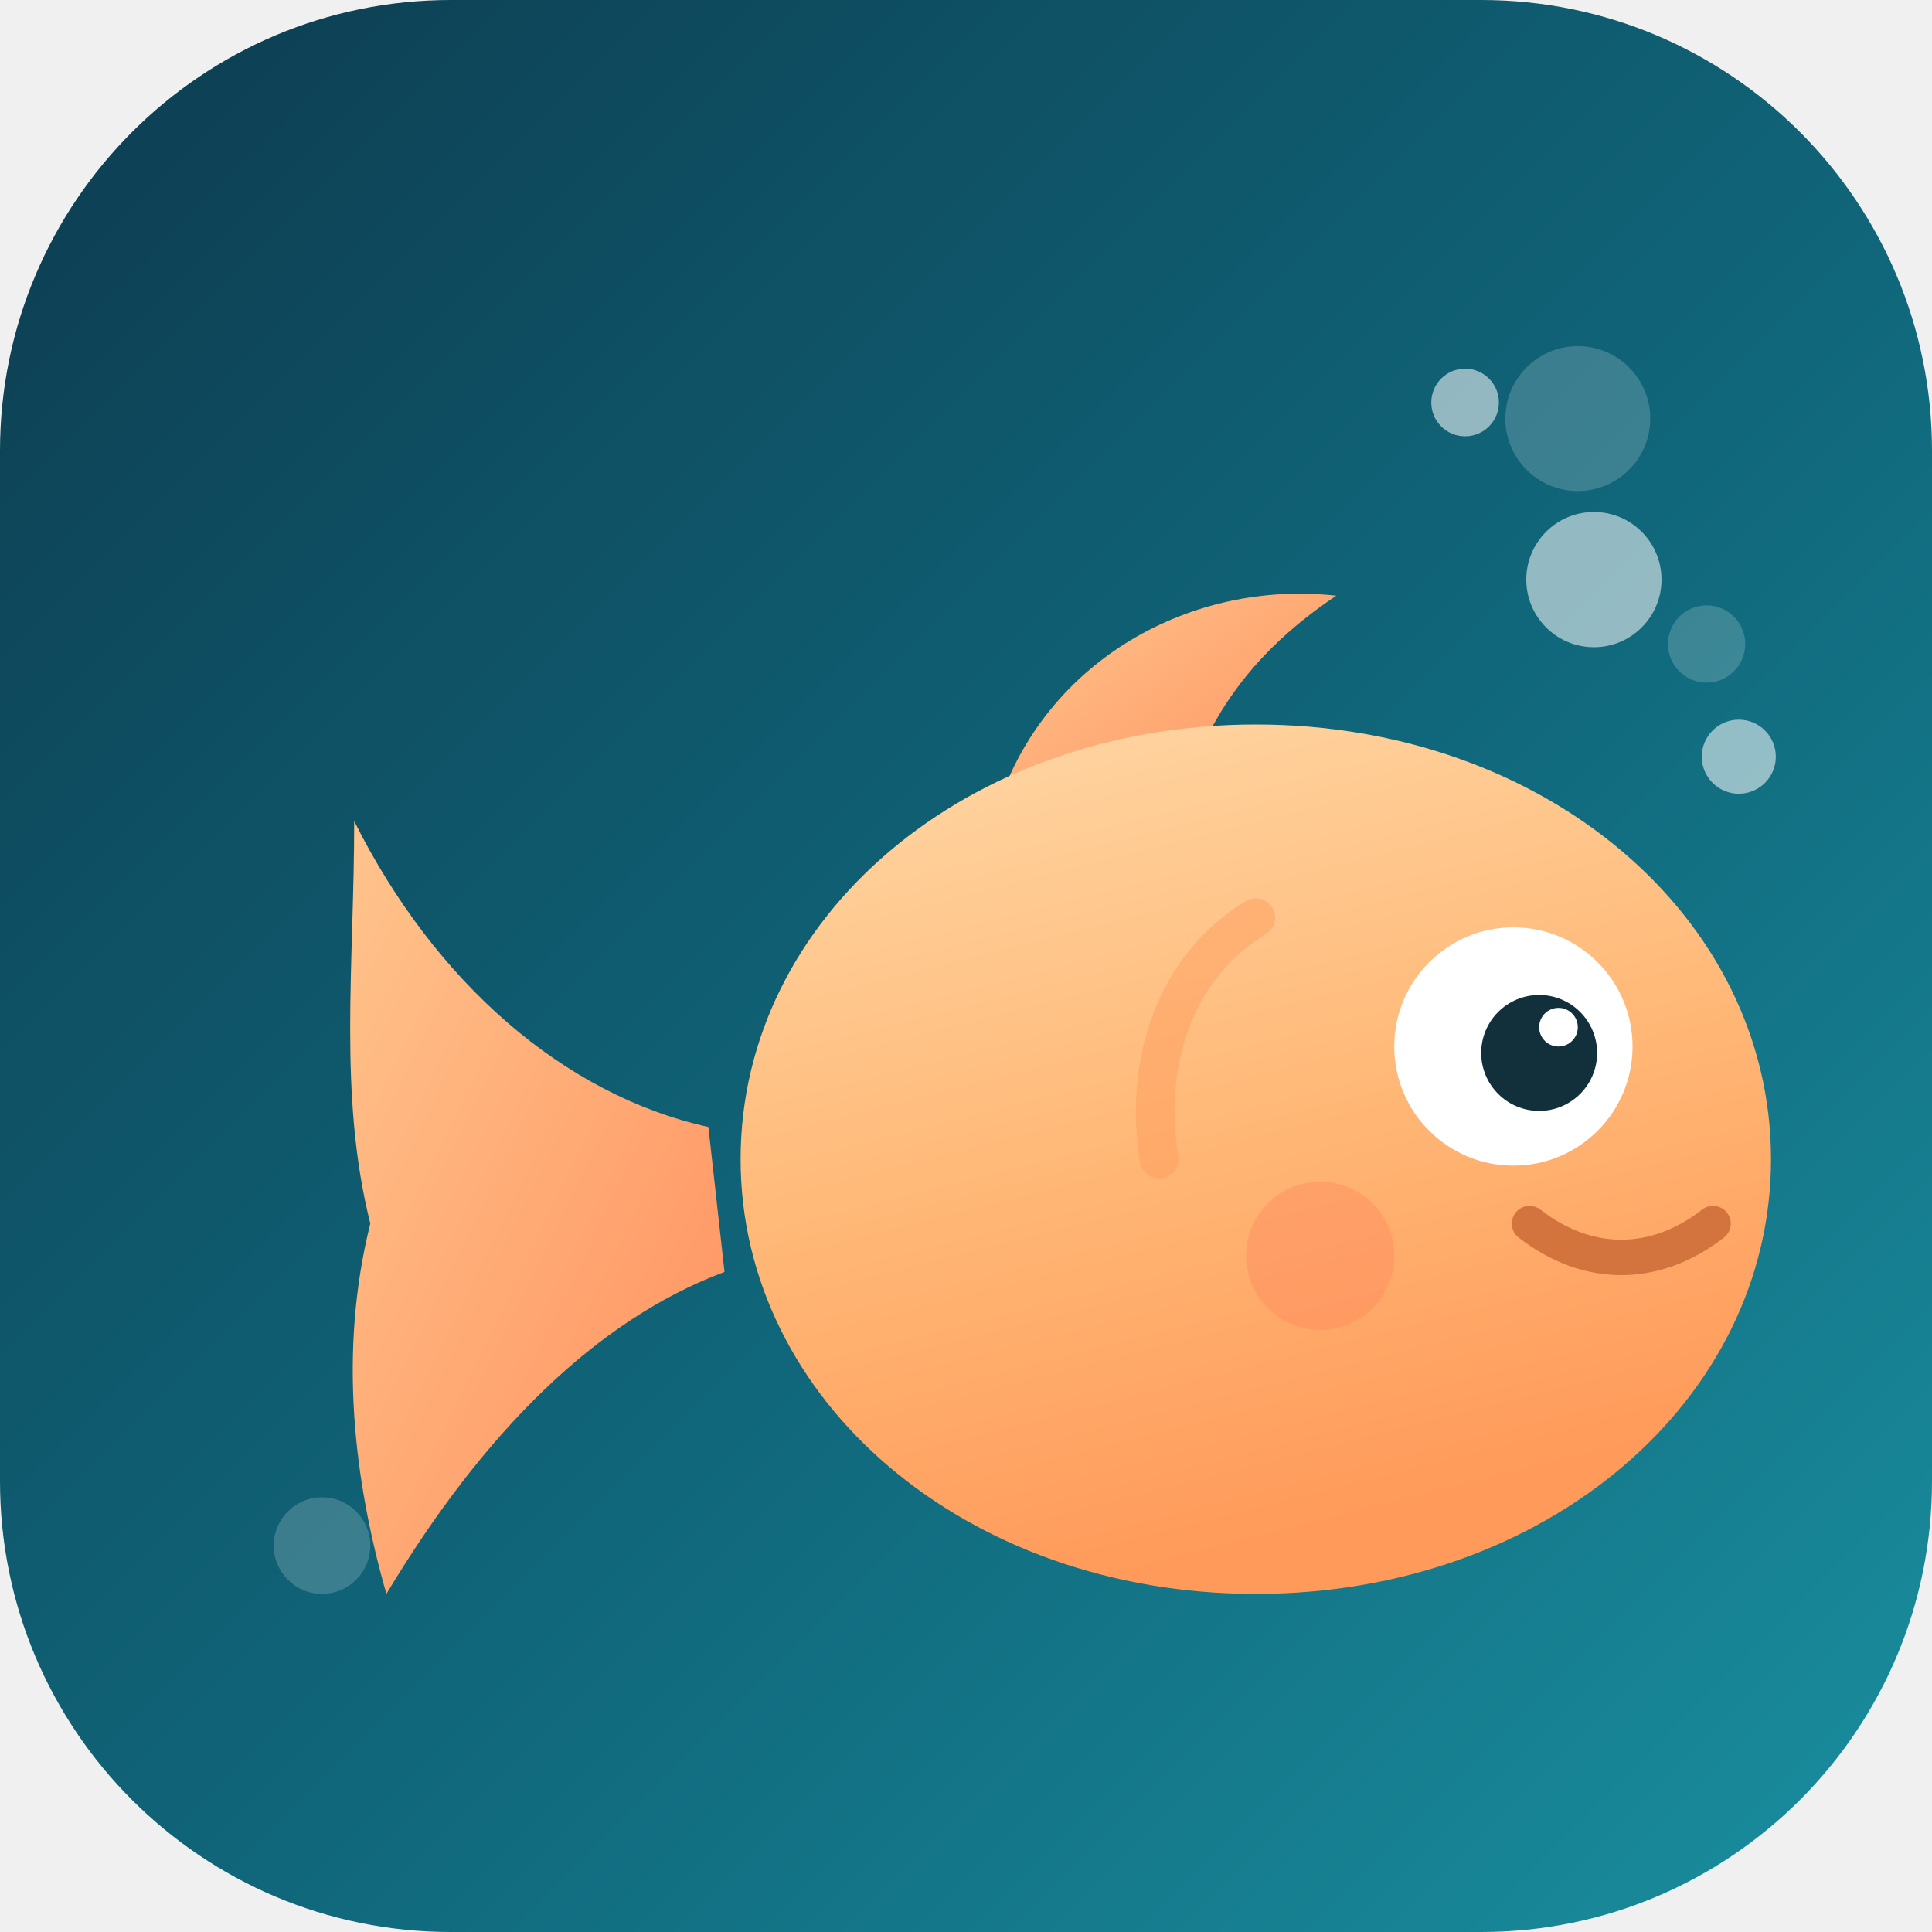
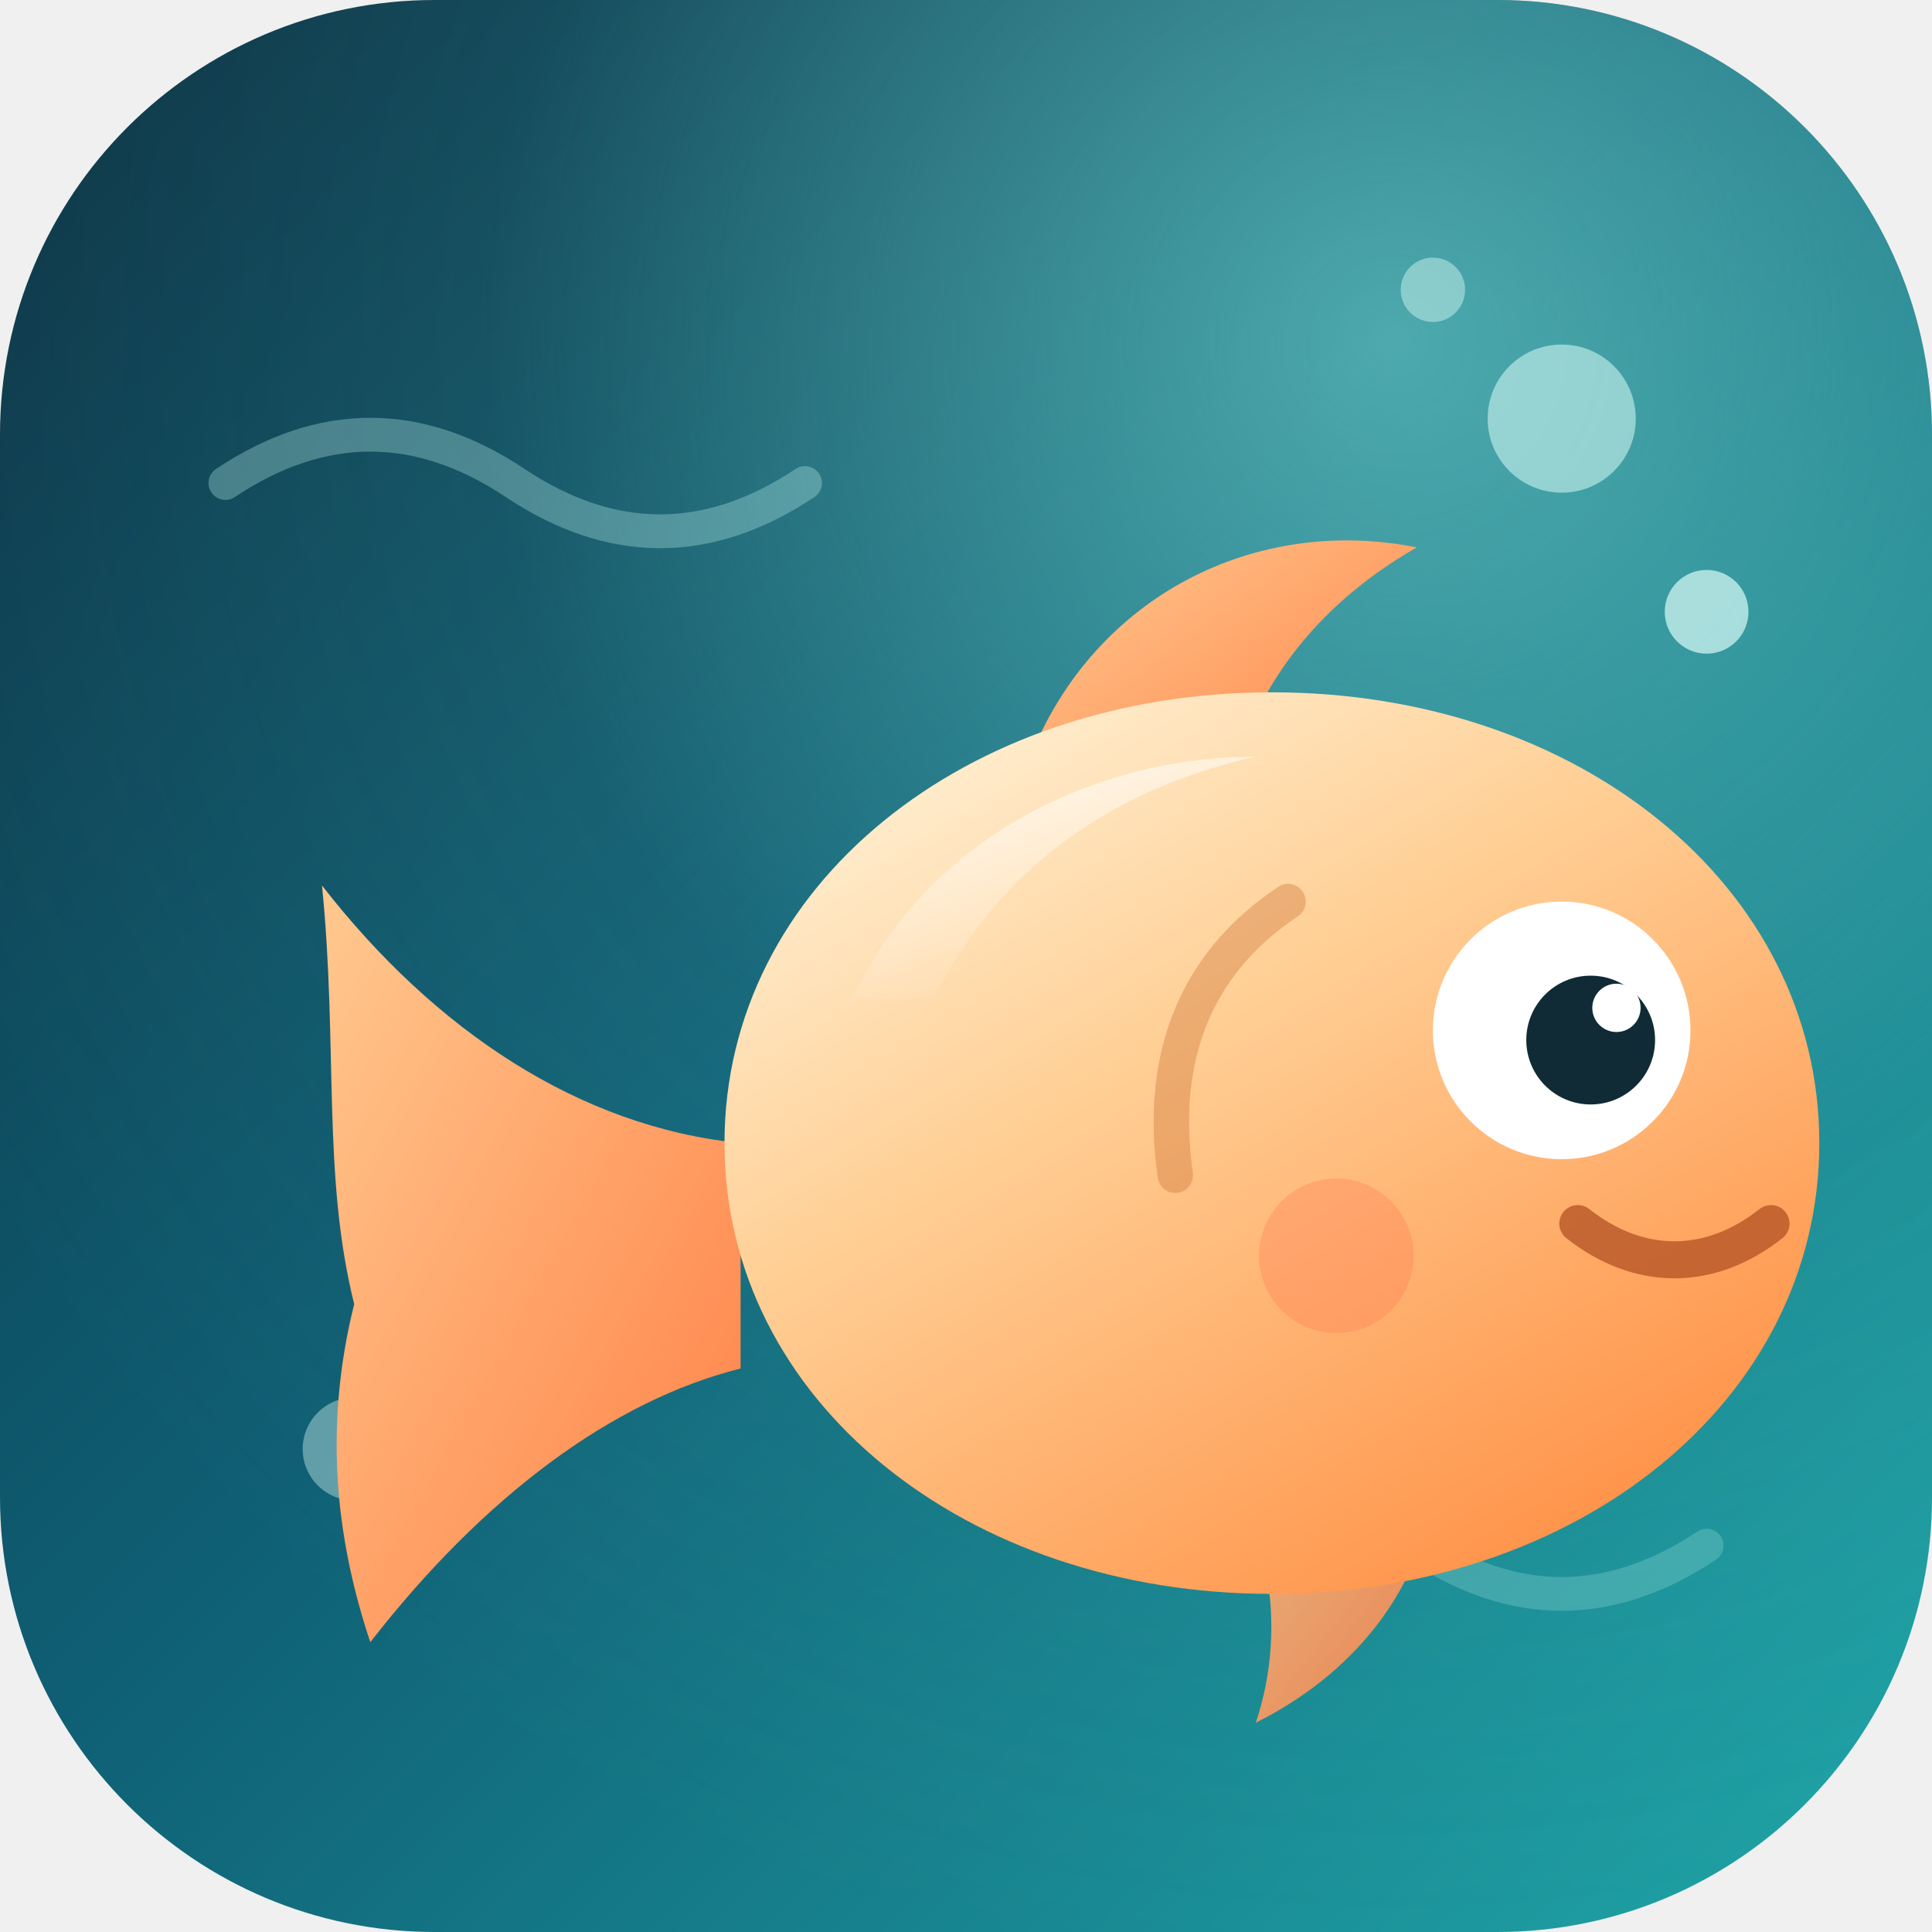
<svg xmlns="http://www.w3.org/2000/svg" viewBox="0 0 120 120" width="512" height="512">
  <defs>
    <linearGradient id="bg" x1="0" y1="0" x2="1" y2="1">
-       <stop offset="0%" stop-color="#0d3b4f" />
-       <stop offset="55%" stop-color="#10667a" />
-       <stop offset="100%" stop-color="#1a90a0" />
+       <stop offset="0%" stop-color="#0b2f40" />
+       <stop offset="46%" stop-color="#0f5f74" />
+       <stop offset="100%" stop-color="#1fa7a8" />
    </linearGradient>
-     <linearGradient id="body" x1="0" y1="0" x2="0.3" y2="1">
-       <stop offset="0%" stop-color="#ffd9a8" />
-       <stop offset="55%" stop-color="#ffb877" />
-       <stop offset="100%" stop-color="#ff9a5a" />
+     <radialGradient id="glow" cx="0.72" cy="0.18" r="0.85">
+       <stop offset="0%" stop-color="#7fe8dd" stop-opacity="0.55" />
+       <stop offset="55%" stop-color="#7fe8dd" stop-opacity="0.08" />
+       <stop offset="100%" stop-color="#7fe8dd" stop-opacity="0" />
+     </radialGradient>
+     <linearGradient id="body" x1="0.15" y1="0.05" x2="0.8" y2="0.95">
+       <stop offset="0%" stop-color="#fff0d4" />
+       <stop offset="38%" stop-color="#ffcf95" />
+       <stop offset="100%" stop-color="#ff9147" />
    </linearGradient>
    <linearGradient id="fin" x1="0" y1="0" x2="1" y2="1">
-       <stop offset="0%" stop-color="#ffc48c" />
-       <stop offset="100%" stop-color="#ff8f5e" />
+       <stop offset="0%" stop-color="#ffc98f" />
+       <stop offset="100%" stop-color="#ff7f45" />
    </linearGradient>
-     <linearGradient id="belly" x1="0" y1="0" x2="0" y2="1">
-       <stop offset="0%" stop-color="#fff6e6" stop-opacity="0.95" />
-       <stop offset="100%" stop-color="#ffe2bd" stop-opacity="0.6" />
+     <linearGradient id="shine" x1="0" y1="0" x2="0.4" y2="1">
+       <stop offset="0%" stop-color="#ffffff" stop-opacity="0.75" />
+       <stop offset="100%" stop-color="#ffffff" stop-opacity="0" />
    </linearGradient>
  </defs>
-   <rect x="0" y="0" width="120" height="120" rx="28" fill="url(#bg)" />
-   <g fill="#ffffff" opacity="0.18">
-     <circle cx="98" cy="26" r="4.5" />
-     <circle cx="106" cy="40" r="2.4" />
-     <circle cx="20" cy="96" r="3" />
+   <rect width="120" height="120" rx="27" fill="url(#bg)" />
+   <rect width="120" height="120" rx="27" fill="url(#glow)" />
+   <g fill="none" stroke="#bff5ee" stroke-linecap="round" opacity="0.32">
+     <path d="M14 30c6-4 12-4 18 0s12 4 18 0" stroke-width="2.1" />
+     <path d="M70 96c6-4 12-4 18 0s12 4 18 0" stroke-width="2.1" opacity="0.7" />
  </g>
-   <g fill="#ffffff" opacity="0.55">
-     <circle cx="99" cy="36" r="4.2" />
-     <circle cx="108" cy="47" r="2.3" />
-     <circle cx="91" cy="25" r="2.1" />
+   <g fill="#d9fbf6">
+     <circle cx="97" cy="26" r="4.6" opacity="0.55" />
+     <circle cx="106" cy="38" r="2.6" opacity="0.7" />
+     <circle cx="89" cy="18" r="2" opacity="0.45" />
+     <circle cx="22" cy="90" r="3.2" opacity="0.4" />
  </g>
-   <path d="M44 70c-9-2-17-9-22-19 0 9-1 17 1 25-2 8-1 16 1 23 6-10 13-17 21-20z" fill="url(#fin)" />
-   <path d="M62 50c3-9 12-14 21-13-6 4-9 9-10 15z" fill="url(#fin)" />
-   <path d="M46 72c0-15 14-27 32-27s32 12 32 27-14 27-32 27-32-12-32-27z" fill="url(#body)" />
-   <path d="M78 57c-5 3-7 9-6 15" stroke="#ff9a5a" stroke-width="2.4" fill="none" stroke-linecap="round" opacity="0.45" />
-   <circle cx="94" cy="65" r="7.4" fill="#ffffff" />
-   <circle cx="95.6" cy="65.4" r="3.6" fill="#12303c" />
-   <circle cx="96.8" cy="63.8" r="1.2" fill="#ffffff" />
-   <circle cx="82" cy="78" r="4.6" fill="#ff7a59" opacity="0.32" />
-   <path d="M95 76c3.6 2.8 7.8 2.8 11.4 0" stroke="#c4622f" stroke-width="2.2" fill="none" stroke-linecap="round" opacity="0.75" />
+   <path d="M46 71c-10-1-19-7-26-16 1 10 0 18 2 26-2 8-1 15 1 21 7-9 15-15 23-17z" fill="url(#fin)" />
+   <path d="M64 47c4-10 14-15 24-13-7 4-11 10-12 17z" fill="url(#fin)" />
+   <path d="M74 88c5 6 6 13 4 19 6-3 10-8 11-14z" fill="url(#fin)" opacity="0.9" />
+   <path d="M45 71c0-16 15-28 34-28s34 12 34 28-15 28-34 28-34-12-34-28z" fill="url(#body)" />
+   <path d="M53 62c4-9 14-15 25-15-9 2-16 7-20 15z" fill="url(#shine)" />
+   <path d="M80 56c-6 4-8 10-7 17" stroke="#c96a2c" stroke-width="2.2" fill="none" stroke-linecap="round" opacity="0.35" />
+   <circle cx="97" cy="64" r="8" fill="#ffffff" />
+   <circle cx="98.8" cy="64.6" r="4" fill="#102b36" />
+   <circle cx="100.4" cy="62.6" r="1.5" fill="#ffffff" />
+   <circle cx="83" cy="78" r="4.8" fill="#ff6f4a" opacity="0.28" />
+   <path d="M98 76c3.8 3 8.2 3 12 0" stroke="#b65627" stroke-width="2.3" fill="none" stroke-linecap="round" opacity="0.8" />
</svg>
